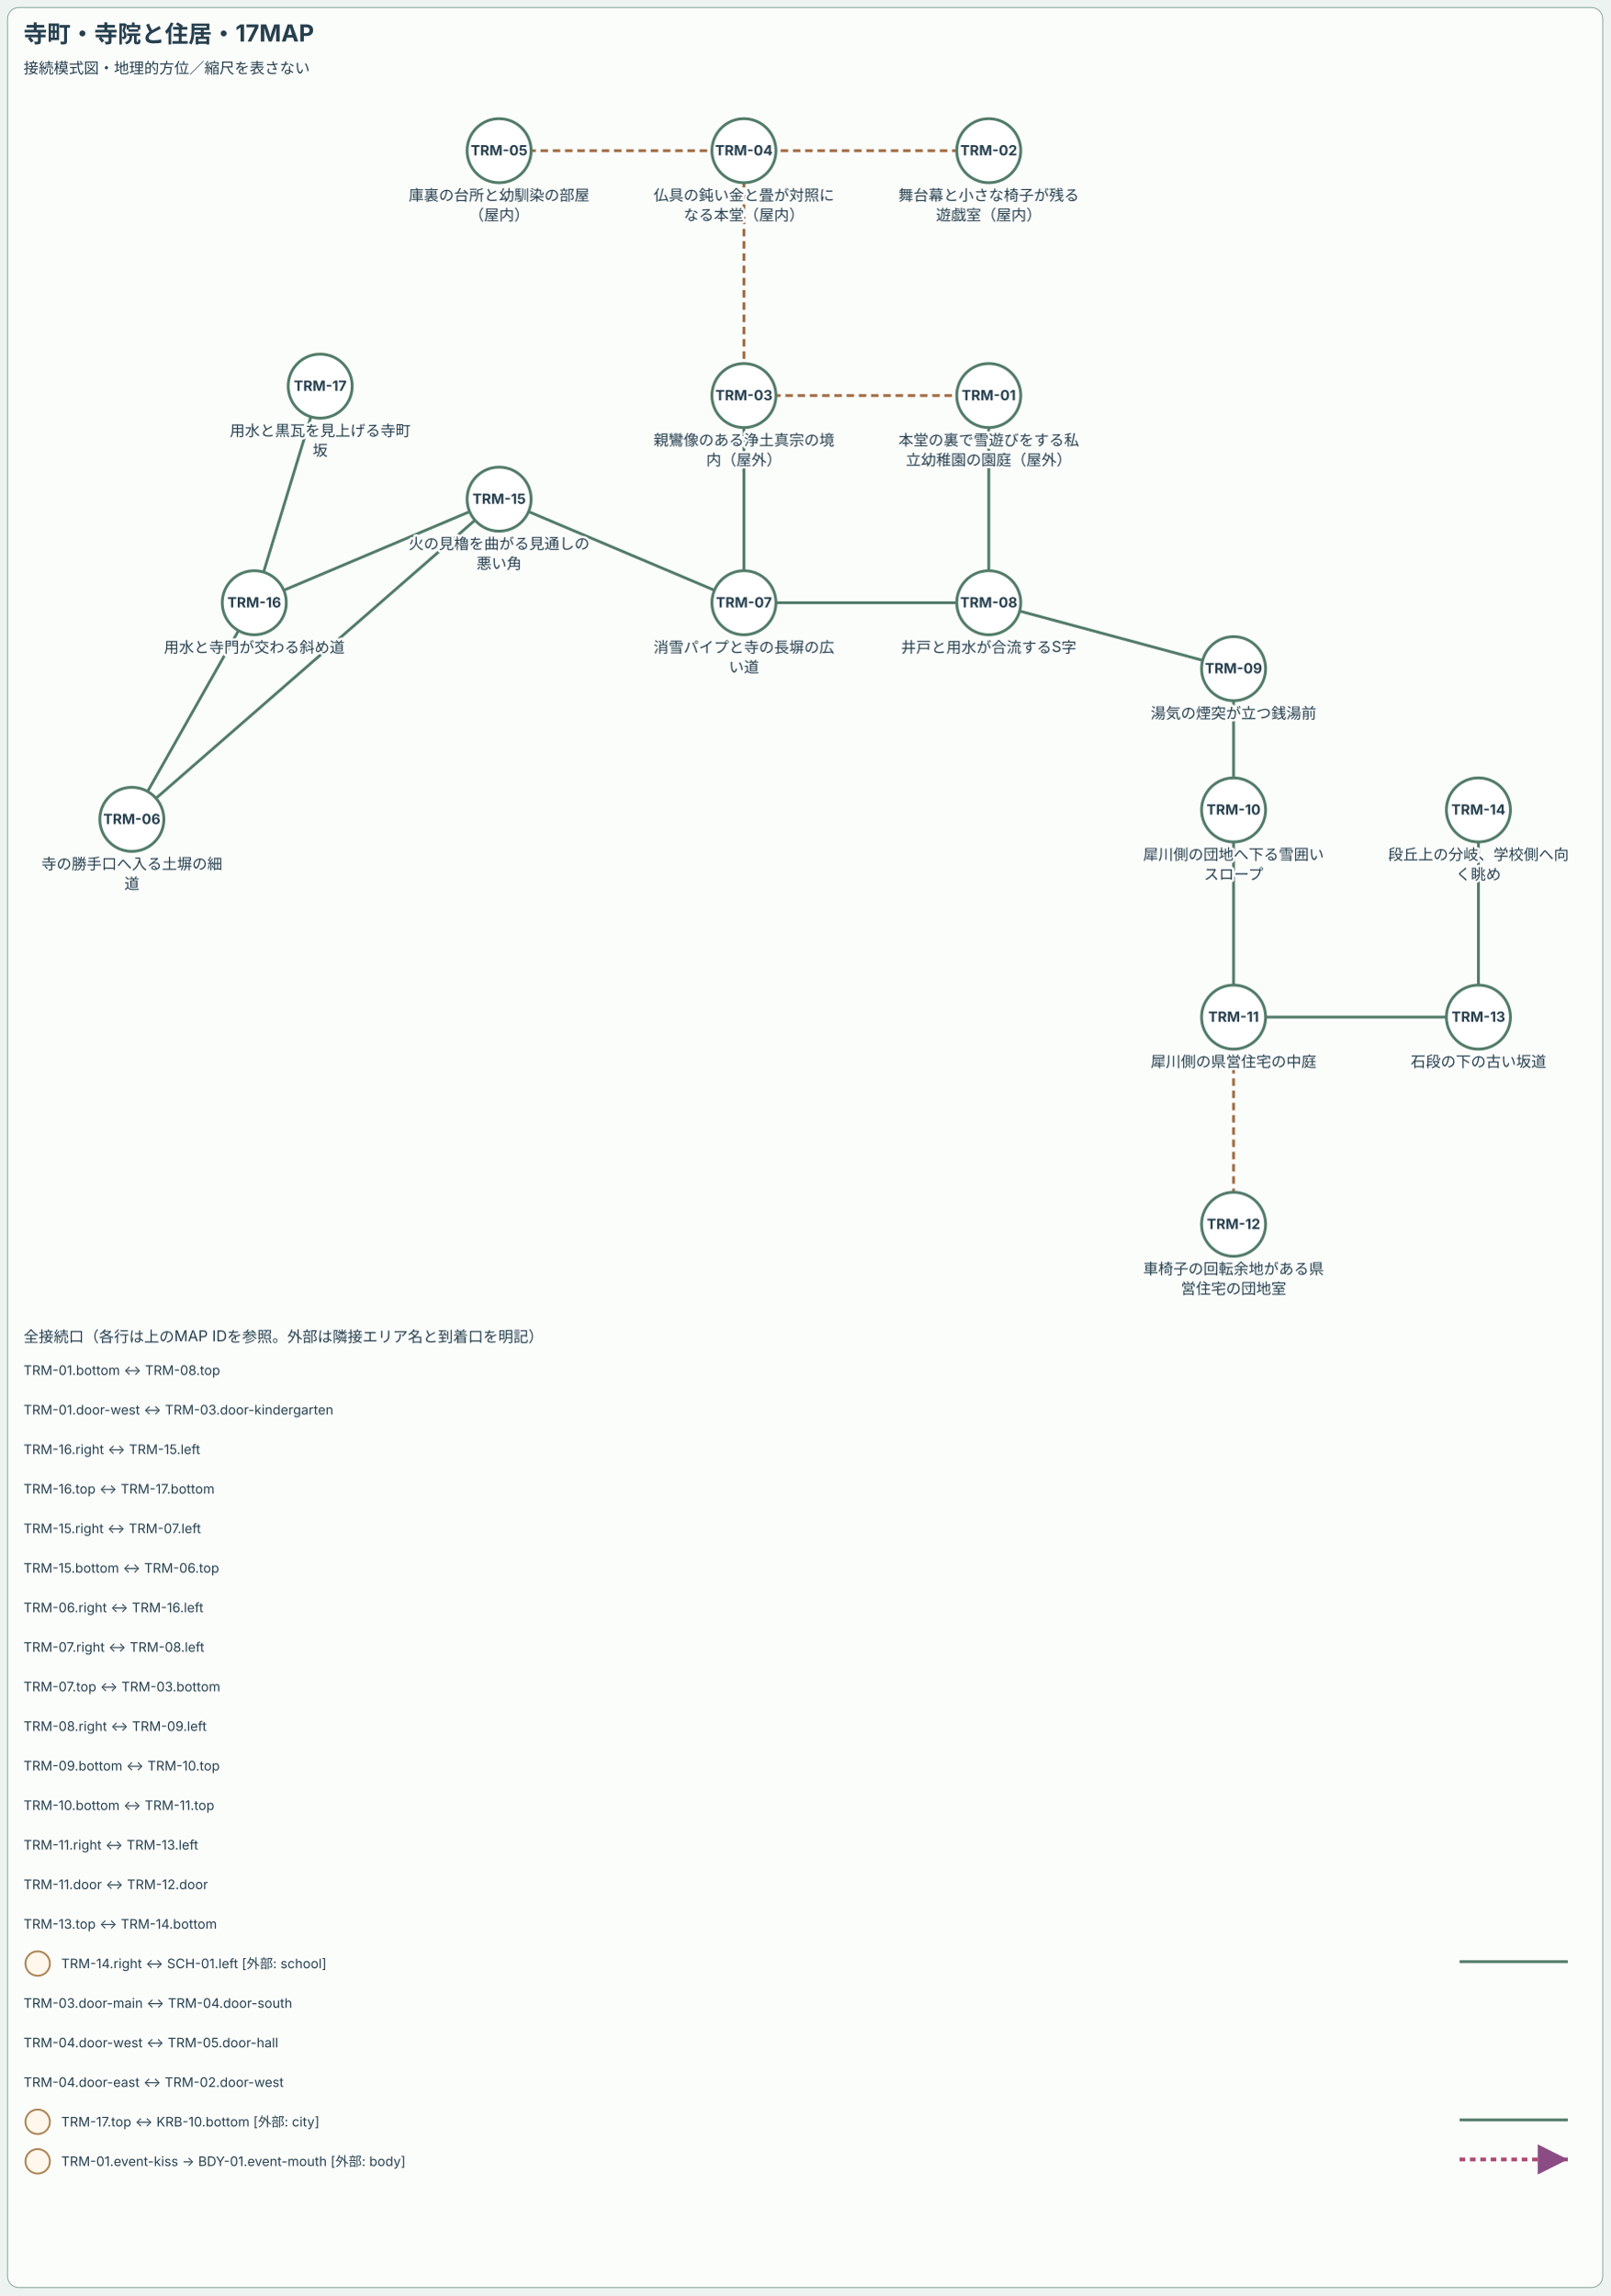
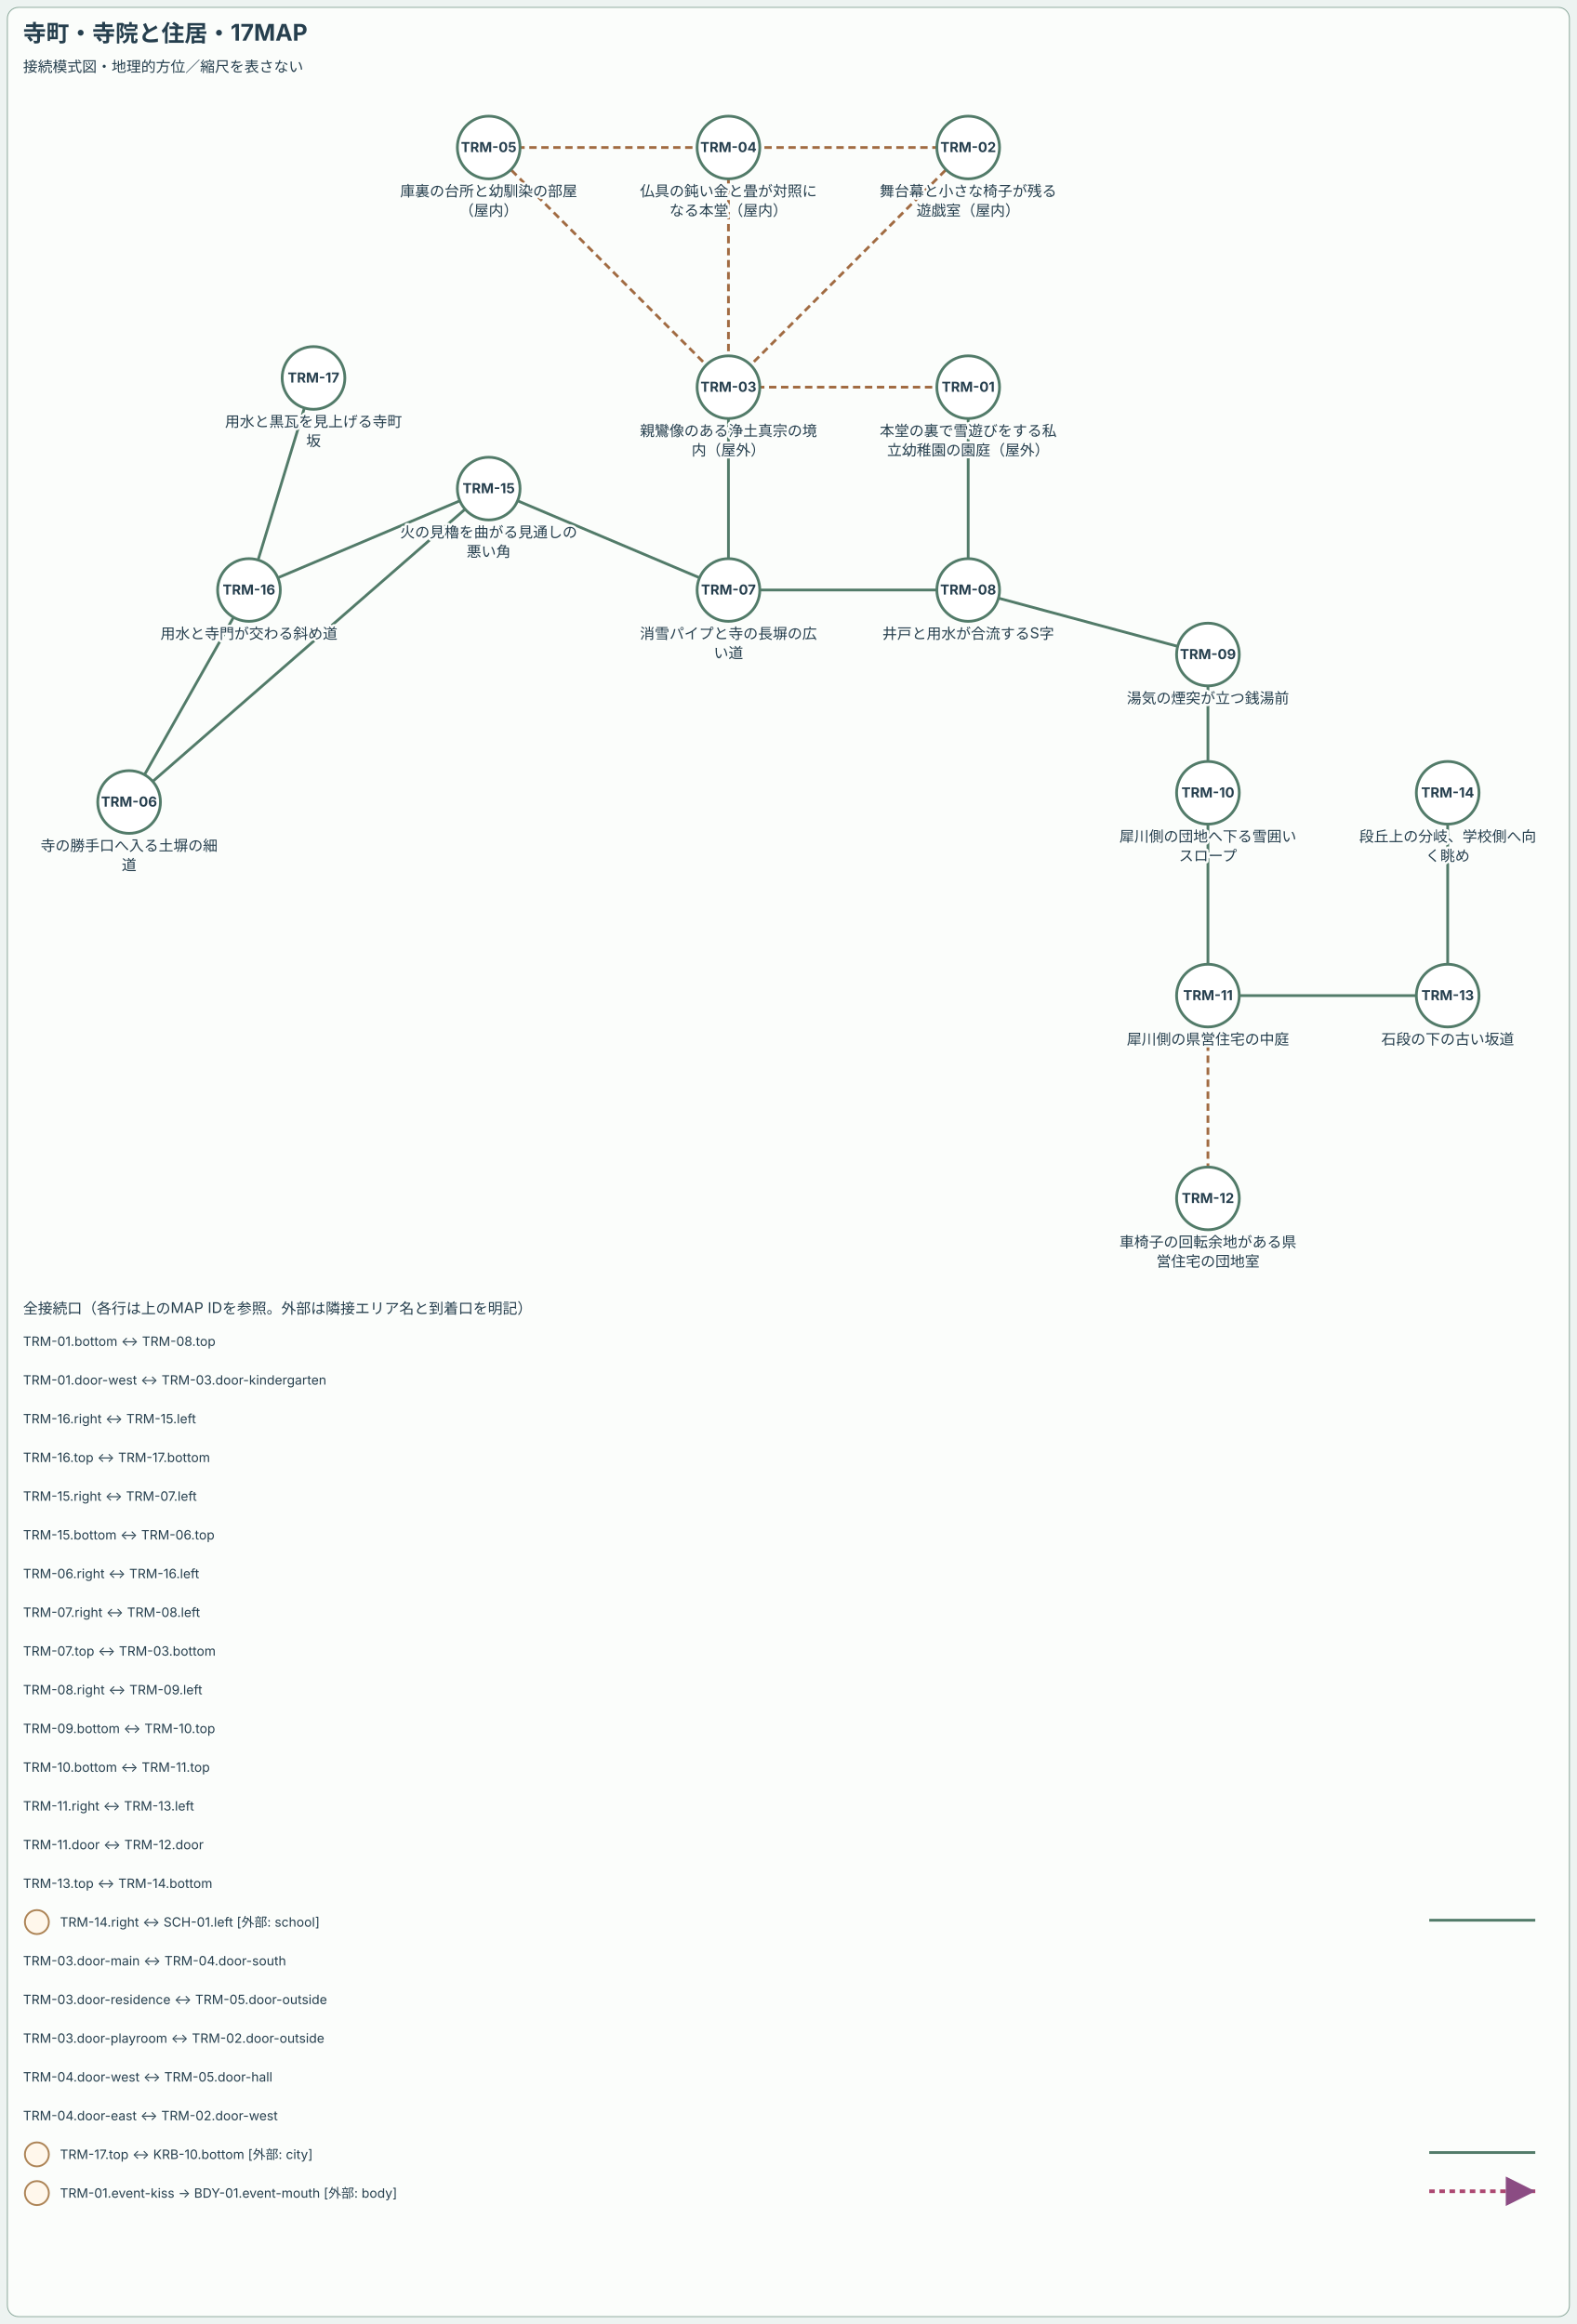
- <svg xmlns="http://www.w3.org/2000/svg" width="1710" height="2437" viewBox="0 0 1710 2437" role="img">
+ <svg xmlns="http://www.w3.org/2000/svg" width="1710" height="2521" viewBox="0 0 1710 2521" role="img">
  <defs>
    <marker id="directed-arrow" markerWidth="9" markerHeight="9" refX="8" refY="4" orient="auto">
      <path d="M0 0 L8 4 L0 8 Z" fill="#8b4c83" />
    </marker>
  </defs>
  <style>text{font-family:-apple-system,BlinkMacSystemFont,"Hiragino Sans",sans-serif;fill:#263f4e}.node{fill:#fff;stroke:#527b69;stroke-width:3}.ref{fill:#fff7eb;stroke:#ad8456;stroke-width:2}.edge{fill:none;stroke:#527b69;stroke-width:3}.door{fill:none;stroke:#a16b42;stroke-width:3;stroke-dasharray:8 5}.event{fill:none;stroke:#ac4871;stroke-width:4;stroke-dasharray:6 5}.oneway{fill:none;stroke:#5262a8;stroke-width:4}.id{font-size:15px;font-weight:bold;text-anchor:middle}.label{font-size:16px;text-anchor:middle;paint-order:stroke;stroke:#fbfdfb;stroke-width:5;stroke-linejoin:round}.note{font-size:16px}.small{font-size:14px}.heading{font-size:25px;font-weight:bold}</style>
-   <rect width="1710" height="2437" fill="#edf3f1" />
+   <rect width="1710" height="2521" fill="#edf3f1" />
  <g data-area="teramachi">
-     <rect x="8" y="8" width="1694" height="2421" rx="12" fill="#fbfdfb" stroke="#8aa79a" />
+     <rect x="8" y="8" width="1694" height="2505" rx="12" fill="#fbfdfb" stroke="#8aa79a" />
    <text x="25" y="45" class="heading">寺町・寺院と住居・17MAP</text>
    <text x="25" y="78" class="note">接続模式図・地理的方位／縮尺を表さない</text>
    <path class="edge" data-edge-id="TRM-01.bottom&gt;TRM-08.top:edge" data-kind="edge" data-from="TRM-01" data-to="TRM-08" data-from-port="bottom" data-to-port="top" d="M1050 420 L1050 640" />
    <path class="door" data-edge-id="TRM-01.door-west&gt;TRM-03.door-kindergarten:door" data-kind="door" data-from="TRM-01" data-to="TRM-03" data-from-port="door-west" data-to-port="door-kindergarten" d="M1050 420 L790 420" />
    <path class="edge" data-edge-id="TRM-16.right&gt;TRM-15.left:edge" data-kind="edge" data-from="TRM-16" data-to="TRM-15" data-from-port="right" data-to-port="left" d="M270 640 L530 530" />
    <path class="edge" data-edge-id="TRM-16.top&gt;TRM-17.bottom:edge" data-kind="edge" data-from="TRM-16" data-to="TRM-17" data-from-port="top" data-to-port="bottom" d="M270 640 L340 410" />
    <path class="edge" data-edge-id="TRM-15.right&gt;TRM-07.left:edge" data-kind="edge" data-from="TRM-15" data-to="TRM-07" data-from-port="right" data-to-port="left" d="M530 530 L790 640" />
    <path class="edge" data-edge-id="TRM-15.bottom&gt;TRM-06.top:edge" data-kind="edge" data-from="TRM-15" data-to="TRM-06" data-from-port="bottom" data-to-port="top" d="M530 530 L140 870" />
    <path class="edge" data-edge-id="TRM-06.right&gt;TRM-16.left:edge" data-kind="edge" data-from="TRM-06" data-to="TRM-16" data-from-port="right" data-to-port="left" d="M140 870 L270 640" />
    <path class="edge" data-edge-id="TRM-07.right&gt;TRM-08.left:edge" data-kind="edge" data-from="TRM-07" data-to="TRM-08" data-from-port="right" data-to-port="left" d="M790 640 L1050 640" />
    <path class="edge" data-edge-id="TRM-07.top&gt;TRM-03.bottom:edge" data-kind="edge" data-from="TRM-07" data-to="TRM-03" data-from-port="top" data-to-port="bottom" d="M790 640 L790 420" />
    <path class="edge" data-edge-id="TRM-08.right&gt;TRM-09.left:edge" data-kind="edge" data-from="TRM-08" data-to="TRM-09" data-from-port="right" data-to-port="left" d="M1050 640 L1310 710" />
    <path class="edge" data-edge-id="TRM-09.bottom&gt;TRM-10.top:edge" data-kind="edge" data-from="TRM-09" data-to="TRM-10" data-from-port="bottom" data-to-port="top" d="M1310 710 L1310 860" />
    <path class="edge" data-edge-id="TRM-10.bottom&gt;TRM-11.top:edge" data-kind="edge" data-from="TRM-10" data-to="TRM-11" data-from-port="bottom" data-to-port="top" d="M1310 860 L1310 1080" />
    <path class="edge" data-edge-id="TRM-11.right&gt;TRM-13.left:edge" data-kind="edge" data-from="TRM-11" data-to="TRM-13" data-from-port="right" data-to-port="left" d="M1310 1080 L1570 1080" />
    <path class="door" data-edge-id="TRM-11.door&gt;TRM-12.door:door" data-kind="door" data-from="TRM-11" data-to="TRM-12" data-from-port="door" data-to-port="door" d="M1310 1080 L1310 1300" />
    <path class="edge" data-edge-id="TRM-13.top&gt;TRM-14.bottom:edge" data-kind="edge" data-from="TRM-13" data-to="TRM-14" data-from-port="top" data-to-port="bottom" d="M1570 1080 L1570 860" />
    <path class="door" data-edge-id="TRM-03.door-main&gt;TRM-04.door-south:door" data-kind="door" data-from="TRM-03" data-to="TRM-04" data-from-port="door-main" data-to-port="door-south" d="M790 420 L790 160" />
+     <path class="door" data-edge-id="TRM-03.door-residence&gt;TRM-05.door-outside:door" data-kind="door" data-from="TRM-03" data-to="TRM-05" data-from-port="door-residence" data-to-port="door-outside" d="M790 420 L530 160" />
+     <path class="door" data-edge-id="TRM-03.door-playroom&gt;TRM-02.door-outside:door" data-kind="door" data-from="TRM-03" data-to="TRM-02" data-from-port="door-playroom" data-to-port="door-outside" d="M790 420 L1050 160" />
    <path class="door" data-edge-id="TRM-04.door-west&gt;TRM-05.door-hall:door" data-kind="door" data-from="TRM-04" data-to="TRM-05" data-from-port="door-west" data-to-port="door-hall" d="M790 160 L530 160" />
    <path class="door" data-edge-id="TRM-04.door-east&gt;TRM-02.door-west:door" data-kind="door" data-from="TRM-04" data-to="TRM-02" data-from-port="door-east" data-to-port="door-west" d="M790 160 L1050 160" />
    <circle class="node" data-map="TRM-01" cx="1050" cy="420" r="34" />
    <text class="id" x="1050" y="425">TRM-01</text>
    <text x="1050" y="473" class="label">本堂の裏で雪遊びをする私</text>
    <text x="1050" y="494" class="label">立幼稚園の園庭（屋外）</text>
    <circle class="node" data-map="TRM-02" cx="1050" cy="160" r="34" />
    <text class="id" x="1050" y="165">TRM-02</text>
    <text x="1050" y="213" class="label">舞台幕と小さな椅子が残る</text>
    <text x="1050" y="234" class="label">遊戯室（屋内）</text>
    <circle class="node" data-map="TRM-03" cx="790" cy="420" r="34" />
    <text class="id" x="790" y="425">TRM-03</text>
    <text x="790" y="473" class="label">親鸞像のある浄土真宗の境</text>
    <text x="790" y="494" class="label">内（屋外）</text>
    <circle class="node" data-map="TRM-04" cx="790" cy="160" r="34" />
    <text class="id" x="790" y="165">TRM-04</text>
    <text x="790" y="213" class="label">仏具の鈍い金と畳が対照に</text>
    <text x="790" y="234" class="label">なる本堂（屋内）</text>
    <circle class="node" data-map="TRM-05" cx="530" cy="160" r="34" />
    <text class="id" x="530" y="165">TRM-05</text>
    <text x="530" y="213" class="label">庫裏の台所と幼馴染の部屋</text>
    <text x="530" y="234" class="label">（屋内）</text>
    <circle class="node" data-map="TRM-06" cx="140" cy="870" r="34" />
    <text class="id" x="140" y="875">TRM-06</text>
    <text x="140" y="923" class="label">寺の勝手口へ入る土塀の細</text>
    <text x="140" y="944" class="label">道</text>
    <circle class="node" data-map="TRM-07" cx="790" cy="640" r="34" />
    <text class="id" x="790" y="645">TRM-07</text>
    <text x="790" y="693" class="label">消雪パイプと寺の長塀の広</text>
    <text x="790" y="714" class="label">い道</text>
    <circle class="node" data-map="TRM-08" cx="1050" cy="640" r="34" />
    <text class="id" x="1050" y="645">TRM-08</text>
    <text x="1050" y="693" class="label">井戸と用水が合流するS字</text>
    <circle class="node" data-map="TRM-09" cx="1310" cy="710" r="34" />
    <text class="id" x="1310" y="715">TRM-09</text>
    <text x="1310" y="763" class="label">湯気の煙突が立つ銭湯前</text>
    <circle class="node" data-map="TRM-10" cx="1310" cy="860" r="34" />
    <text class="id" x="1310" y="865">TRM-10</text>
    <text x="1310" y="913" class="label">犀川側の団地へ下る雪囲い</text>
    <text x="1310" y="934" class="label">スロープ</text>
    <circle class="node" data-map="TRM-11" cx="1310" cy="1080" r="34" />
    <text class="id" x="1310" y="1085">TRM-11</text>
    <text x="1310" y="1133" class="label">犀川側の県営住宅の中庭</text>
    <circle class="node" data-map="TRM-12" cx="1310" cy="1300" r="34" />
    <text class="id" x="1310" y="1305">TRM-12</text>
    <text x="1310" y="1353" class="label">車椅子の回転余地がある県</text>
    <text x="1310" y="1374" class="label">営住宅の団地室</text>
    <circle class="node" data-map="TRM-13" cx="1570" cy="1080" r="34" />
    <text class="id" x="1570" y="1085">TRM-13</text>
    <text x="1570" y="1133" class="label">石段の下の古い坂道</text>
    <circle class="node" data-map="TRM-14" cx="1570" cy="860" r="34" />
    <text class="id" x="1570" y="865">TRM-14</text>
    <text x="1570" y="913" class="label">段丘上の分岐、学校側へ向</text>
    <text x="1570" y="934" class="label">く眺め</text>
    <circle class="node" data-map="TRM-15" cx="530" cy="530" r="34" />
    <text class="id" x="530" y="535">TRM-15</text>
    <text x="530" y="583" class="label">火の見櫓を曲がる見通しの</text>
    <text x="530" y="604" class="label">悪い角</text>
    <circle class="node" data-map="TRM-16" cx="270" cy="640" r="34" />
    <text class="id" x="270" y="645">TRM-16</text>
    <text x="270" y="693" class="label">用水と寺門が交わる斜め道</text>
    <circle class="node" data-map="TRM-17" cx="340" cy="410" r="34" />
    <text class="id" x="340" y="415">TRM-17</text>
    <text x="340" y="463" class="label">用水と黒瓦を見上げる寺町</text>
    <text x="340" y="484" class="label">坂</text>
    <text x="25" y="1425" class="note">全接続口（各行は上のMAP IDを参照。外部は隣接エリア名と到着口を明記）</text>
    <text x="25" y="1460" class="small">TRM-01.bottom ↔ TRM-08.top</text>
    <text x="25" y="1502" class="small">TRM-01.door-west ↔ TRM-03.door-kindergarten</text>
    <text x="25" y="1544" class="small">TRM-16.right ↔ TRM-15.left</text>
    <text x="25" y="1586" class="small">TRM-16.top ↔ TRM-17.bottom</text>
    <text x="25" y="1628" class="small">TRM-15.right ↔ TRM-07.left</text>
    <text x="25" y="1670" class="small">TRM-15.bottom ↔ TRM-06.top</text>
    <text x="25" y="1712" class="small">TRM-06.right ↔ TRM-16.left</text>
    <text x="25" y="1754" class="small">TRM-07.right ↔ TRM-08.left</text>
    <text x="25" y="1796" class="small">TRM-07.top ↔ TRM-03.bottom</text>
    <text x="25" y="1838" class="small">TRM-08.right ↔ TRM-09.left</text>
    <text x="25" y="1880" class="small">TRM-09.bottom ↔ TRM-10.top</text>
    <text x="25" y="1922" class="small">TRM-10.bottom ↔ TRM-11.top</text>
    <text x="25" y="1964" class="small">TRM-11.right ↔ TRM-13.left</text>
    <text x="25" y="2006" class="small">TRM-11.door ↔ TRM-12.door</text>
    <text x="25" y="2048" class="small">TRM-13.top ↔ TRM-14.bottom</text>
    <circle class="ref" data-reference-map="SCH-01" data-reference="SCH-01" cx="40" cy="2085" r="13" />
    <text x="65" y="2090" class="small">TRM-14.right ↔ SCH-01.left  [外部: school]</text>
    <path class="edge" data-edge-id="TRM-14.right&gt;SCH-01.left:edge" data-kind="edge" data-from="TRM-14" data-to="SCH-01" data-from-port="right" data-to-port="left" d="M1550 2083 L1665 2083" />
    <text x="25" y="2132" class="small">TRM-03.door-main ↔ TRM-04.door-south</text>
-     <text x="25" y="2174" class="small">TRM-04.door-west ↔ TRM-05.door-hall</text>
-     <text x="25" y="2216" class="small">TRM-04.door-east ↔ TRM-02.door-west</text>
-     <circle class="ref" data-reference-map="KRB-10" data-reference="KRB-10" cx="40" cy="2253" r="13" />
-     <text x="65" y="2258" class="small">TRM-17.top ↔ KRB-10.bottom  [外部: city]</text>
-     <path class="edge" data-edge-id="TRM-17.top&gt;KRB-10.bottom:edge" data-kind="edge" data-from="TRM-17" data-to="KRB-10" data-from-port="top" data-to-port="bottom" d="M1550 2251 L1665 2251" />
-     <circle class="ref" data-reference-map="BDY-01" data-reference="BDY-01" cx="40" cy="2295" r="13" />
-     <text x="65" y="2300" class="small">TRM-01.event-kiss → BDY-01.event-mouth  [外部: body]</text>
-     <path class="event" data-edge-id="TRM-01.event-kiss&gt;BDY-01.event-mouth:event" data-kind="event" data-from="TRM-01" data-to="BDY-01" data-from-port="event-kiss" data-to-port="event-mouth" d="M1550 2293 L1665 2293" marker-end="url(#directed-arrow)" />
+     <text x="25" y="2174" class="small">TRM-03.door-residence ↔ TRM-05.door-outside</text>
+     <text x="25" y="2216" class="small">TRM-03.door-playroom ↔ TRM-02.door-outside</text>
+     <text x="25" y="2258" class="small">TRM-04.door-west ↔ TRM-05.door-hall</text>
+     <text x="25" y="2300" class="small">TRM-04.door-east ↔ TRM-02.door-west</text>
+     <circle class="ref" data-reference-map="KRB-10" data-reference="KRB-10" cx="40" cy="2337" r="13" />
+     <text x="65" y="2342" class="small">TRM-17.top ↔ KRB-10.bottom  [外部: city]</text>
+     <path class="edge" data-edge-id="TRM-17.top&gt;KRB-10.bottom:edge" data-kind="edge" data-from="TRM-17" data-to="KRB-10" data-from-port="top" data-to-port="bottom" d="M1550 2335 L1665 2335" />
+     <circle class="ref" data-reference-map="BDY-01" data-reference="BDY-01" cx="40" cy="2379" r="13" />
+     <text x="65" y="2384" class="small">TRM-01.event-kiss → BDY-01.event-mouth  [外部: body]</text>
+     <path class="event" data-edge-id="TRM-01.event-kiss&gt;BDY-01.event-mouth:event" data-kind="event" data-from="TRM-01" data-to="BDY-01" data-from-port="event-kiss" data-to-port="event-mouth" d="M1550 2377 L1665 2377" marker-end="url(#directed-arrow)" />
  </g>
</svg>
